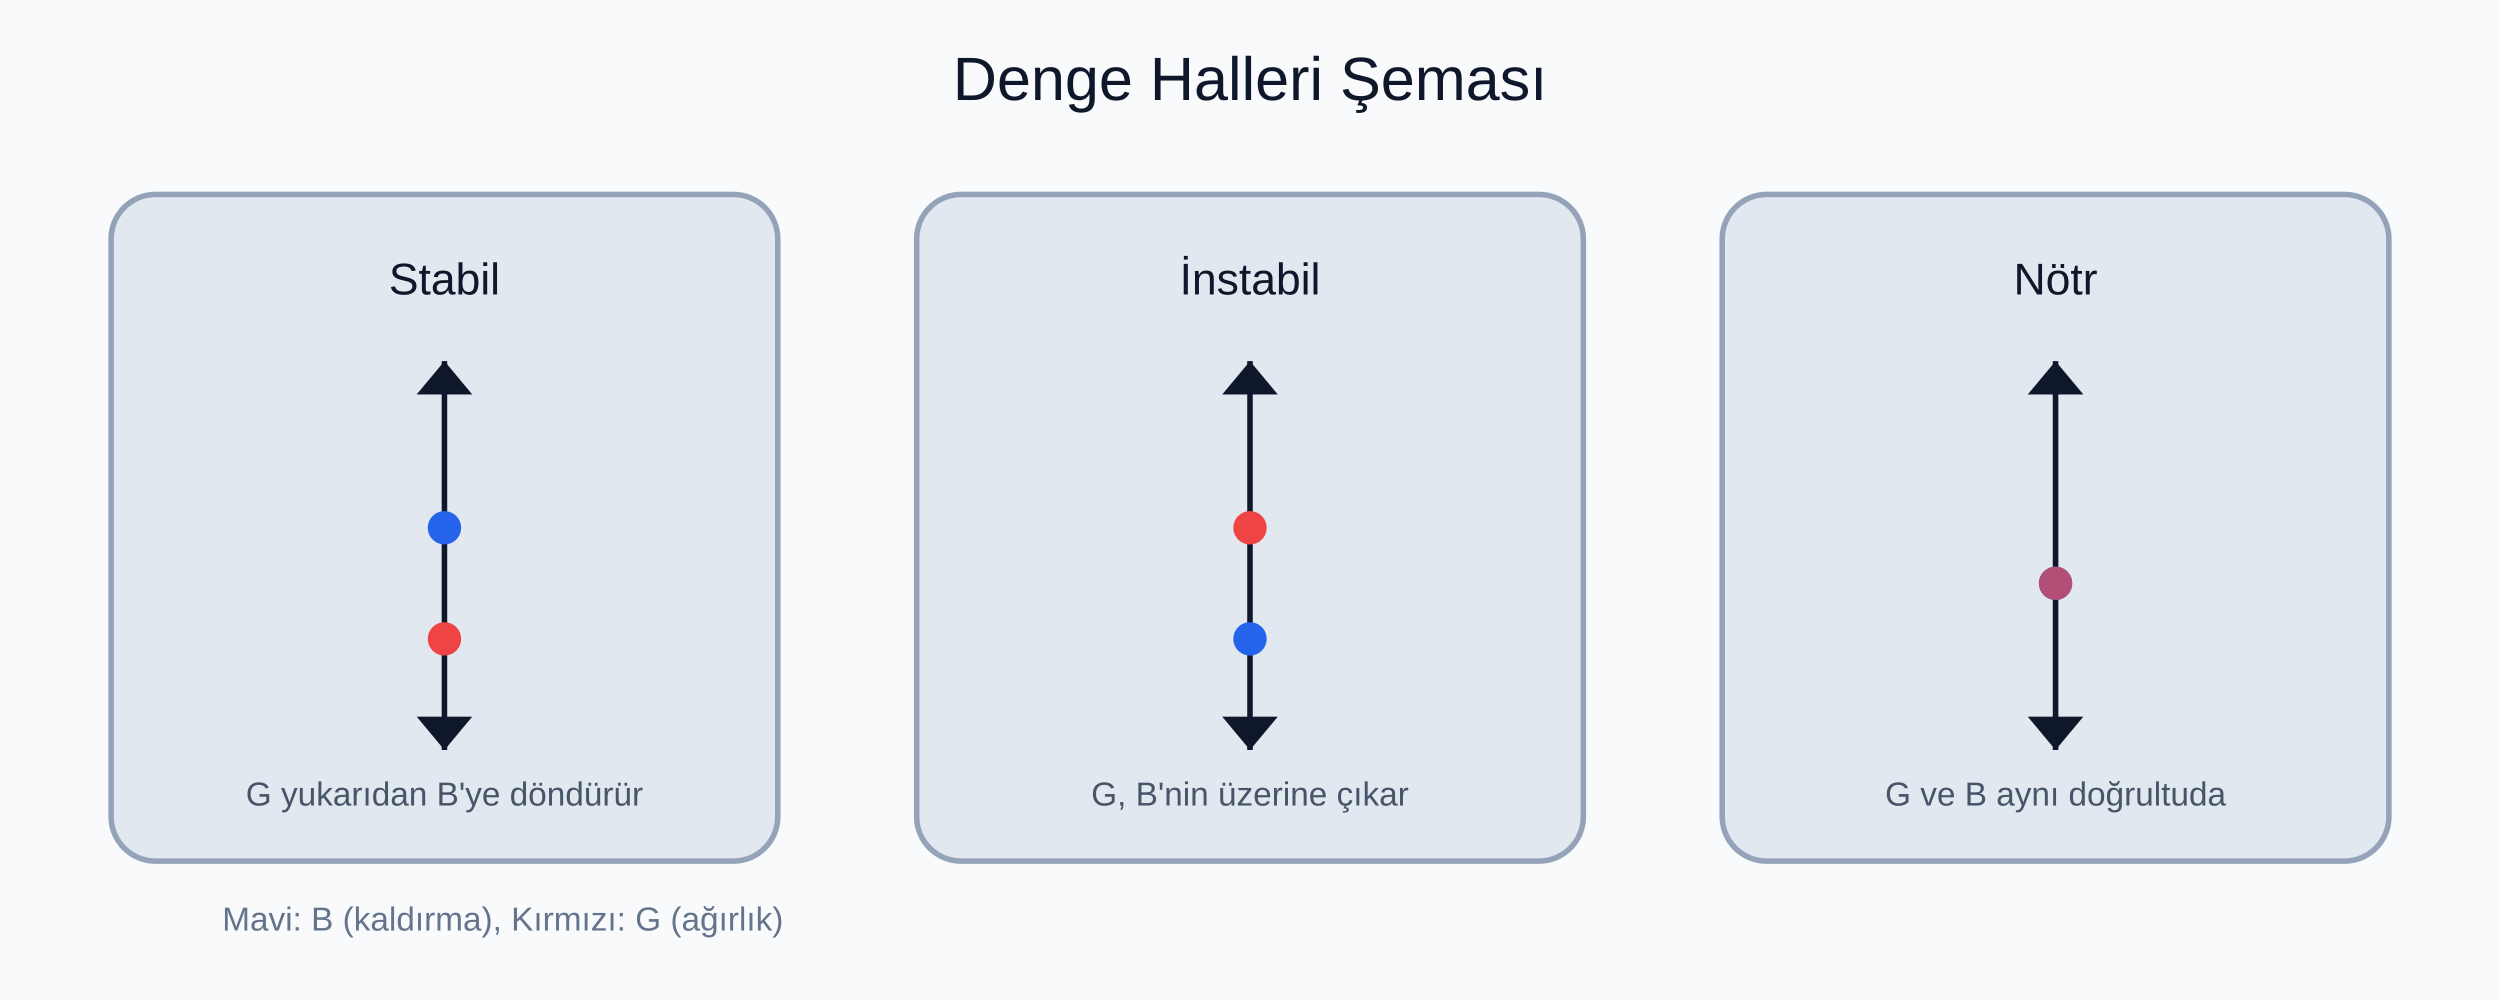
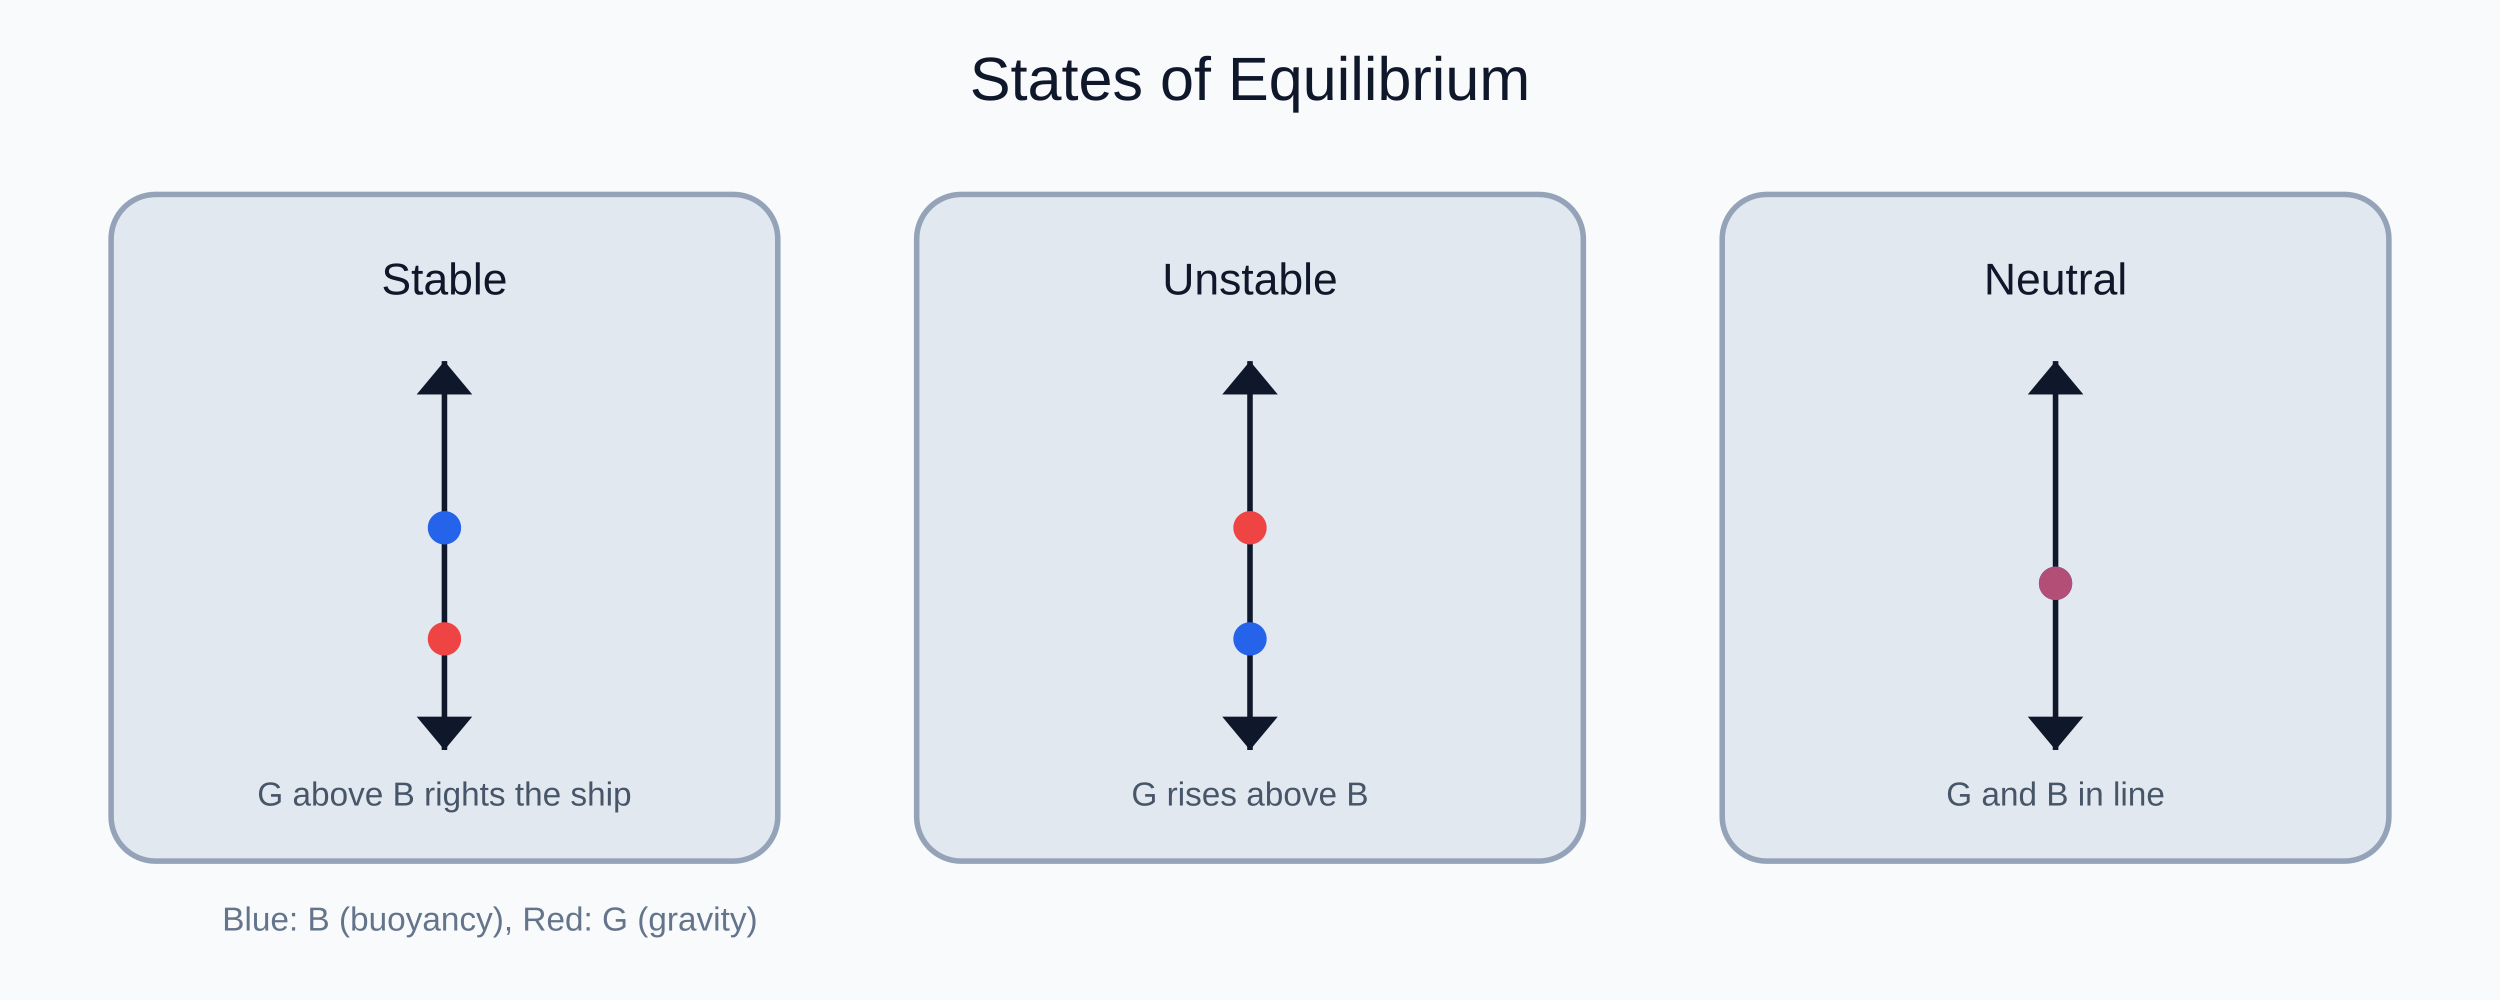
<svg xmlns="http://www.w3.org/2000/svg" width="900" height="360" viewBox="0 0 900 360">
  <rect width="900" height="360" fill="#f8fafc" />
-   <text x="450" y="36" text-anchor="middle" font-size="22" font-family="Arial" fill="#0f172a">Denge Halleri Şeması</text>
+   <text x="450" y="36" text-anchor="middle" font-size="22" font-family="Arial" fill="#0f172a">States of Equilibrium</text>
  <g transform="translate(40,70)">
    <rect width="240" height="240" rx="16" fill="#e2e8f0" stroke="#94a3b8" stroke-width="2" />
-     <text x="120" y="36" text-anchor="middle" font-size="16" font-family="Arial" fill="#0f172a">Stabil</text>
+     <text x="120" y="36" text-anchor="middle" font-size="16" font-family="Arial" fill="#0f172a">Stable</text>
    <line x1="120" y1="60" x2="120" y2="200" stroke="#0f172a" stroke-width="2" />
    <circle cx="120" cy="120" r="6" fill="#2563eb" />
    <circle cx="120" cy="160" r="6" fill="#ef4444" />
    <path d="M120 200 L110 188 L130 188 Z" fill="#0f172a" />
    <path d="M120 60 L110 72 L130 72 Z" fill="#0f172a" />
-     <text x="120" y="220" text-anchor="middle" font-size="12" font-family="Arial" fill="#475569">G yukarıdan B'ye döndürür</text>
+     <text x="120" y="220" text-anchor="middle" font-size="12" font-family="Arial" fill="#475569">G above B rights the ship</text>
  </g>
  <g transform="translate(330,70)">
    <rect width="240" height="240" rx="16" fill="#e2e8f0" stroke="#94a3b8" stroke-width="2" />
-     <text x="120" y="36" text-anchor="middle" font-size="16" font-family="Arial" fill="#0f172a">İnstabil</text>
+     <text x="120" y="36" text-anchor="middle" font-size="16" font-family="Arial" fill="#0f172a">Unstable</text>
    <line x1="120" y1="60" x2="120" y2="200" stroke="#0f172a" stroke-width="2" />
    <circle cx="120" cy="120" r="6" fill="#ef4444" />
    <circle cx="120" cy="160" r="6" fill="#2563eb" />
    <path d="M120 200 L110 188 L130 188 Z" fill="#0f172a" />
    <path d="M120 60 L110 72 L130 72 Z" fill="#0f172a" />
-     <text x="120" y="220" text-anchor="middle" font-size="12" font-family="Arial" fill="#475569">G, B'nin üzerine çıkar</text>
+     <text x="120" y="220" text-anchor="middle" font-size="12" font-family="Arial" fill="#475569">G rises above B</text>
  </g>
  <g transform="translate(620,70)">
    <rect width="240" height="240" rx="16" fill="#e2e8f0" stroke="#94a3b8" stroke-width="2" />
-     <text x="120" y="36" text-anchor="middle" font-size="16" font-family="Arial" fill="#0f172a">Nötr</text>
+     <text x="120" y="36" text-anchor="middle" font-size="16" font-family="Arial" fill="#0f172a">Neutral</text>
    <line x1="120" y1="60" x2="120" y2="200" stroke="#0f172a" stroke-width="2" />
    <circle cx="120" cy="140" r="6" fill="#2563eb" />
    <circle cx="120" cy="140" r="6" fill="#ef4444" opacity="0.7" />
    <path d="M120 200 L110 188 L130 188 Z" fill="#0f172a" />
    <path d="M120 60 L110 72 L130 72 Z" fill="#0f172a" />
-     <text x="120" y="220" text-anchor="middle" font-size="12" font-family="Arial" fill="#475569">G ve B aynı doğrultuda</text>
+     <text x="120" y="220" text-anchor="middle" font-size="12" font-family="Arial" fill="#475569">G and B in line</text>
  </g>
-   <text x="80" y="335" font-size="12" font-family="Arial" fill="#64748b">Mavi: B (kaldırma), Kırmızı: G (ağırlık)</text>
+   <text x="80" y="335" font-size="12" font-family="Arial" fill="#64748b">Blue: B (buoyancy), Red: G (gravity)</text>
</svg>
